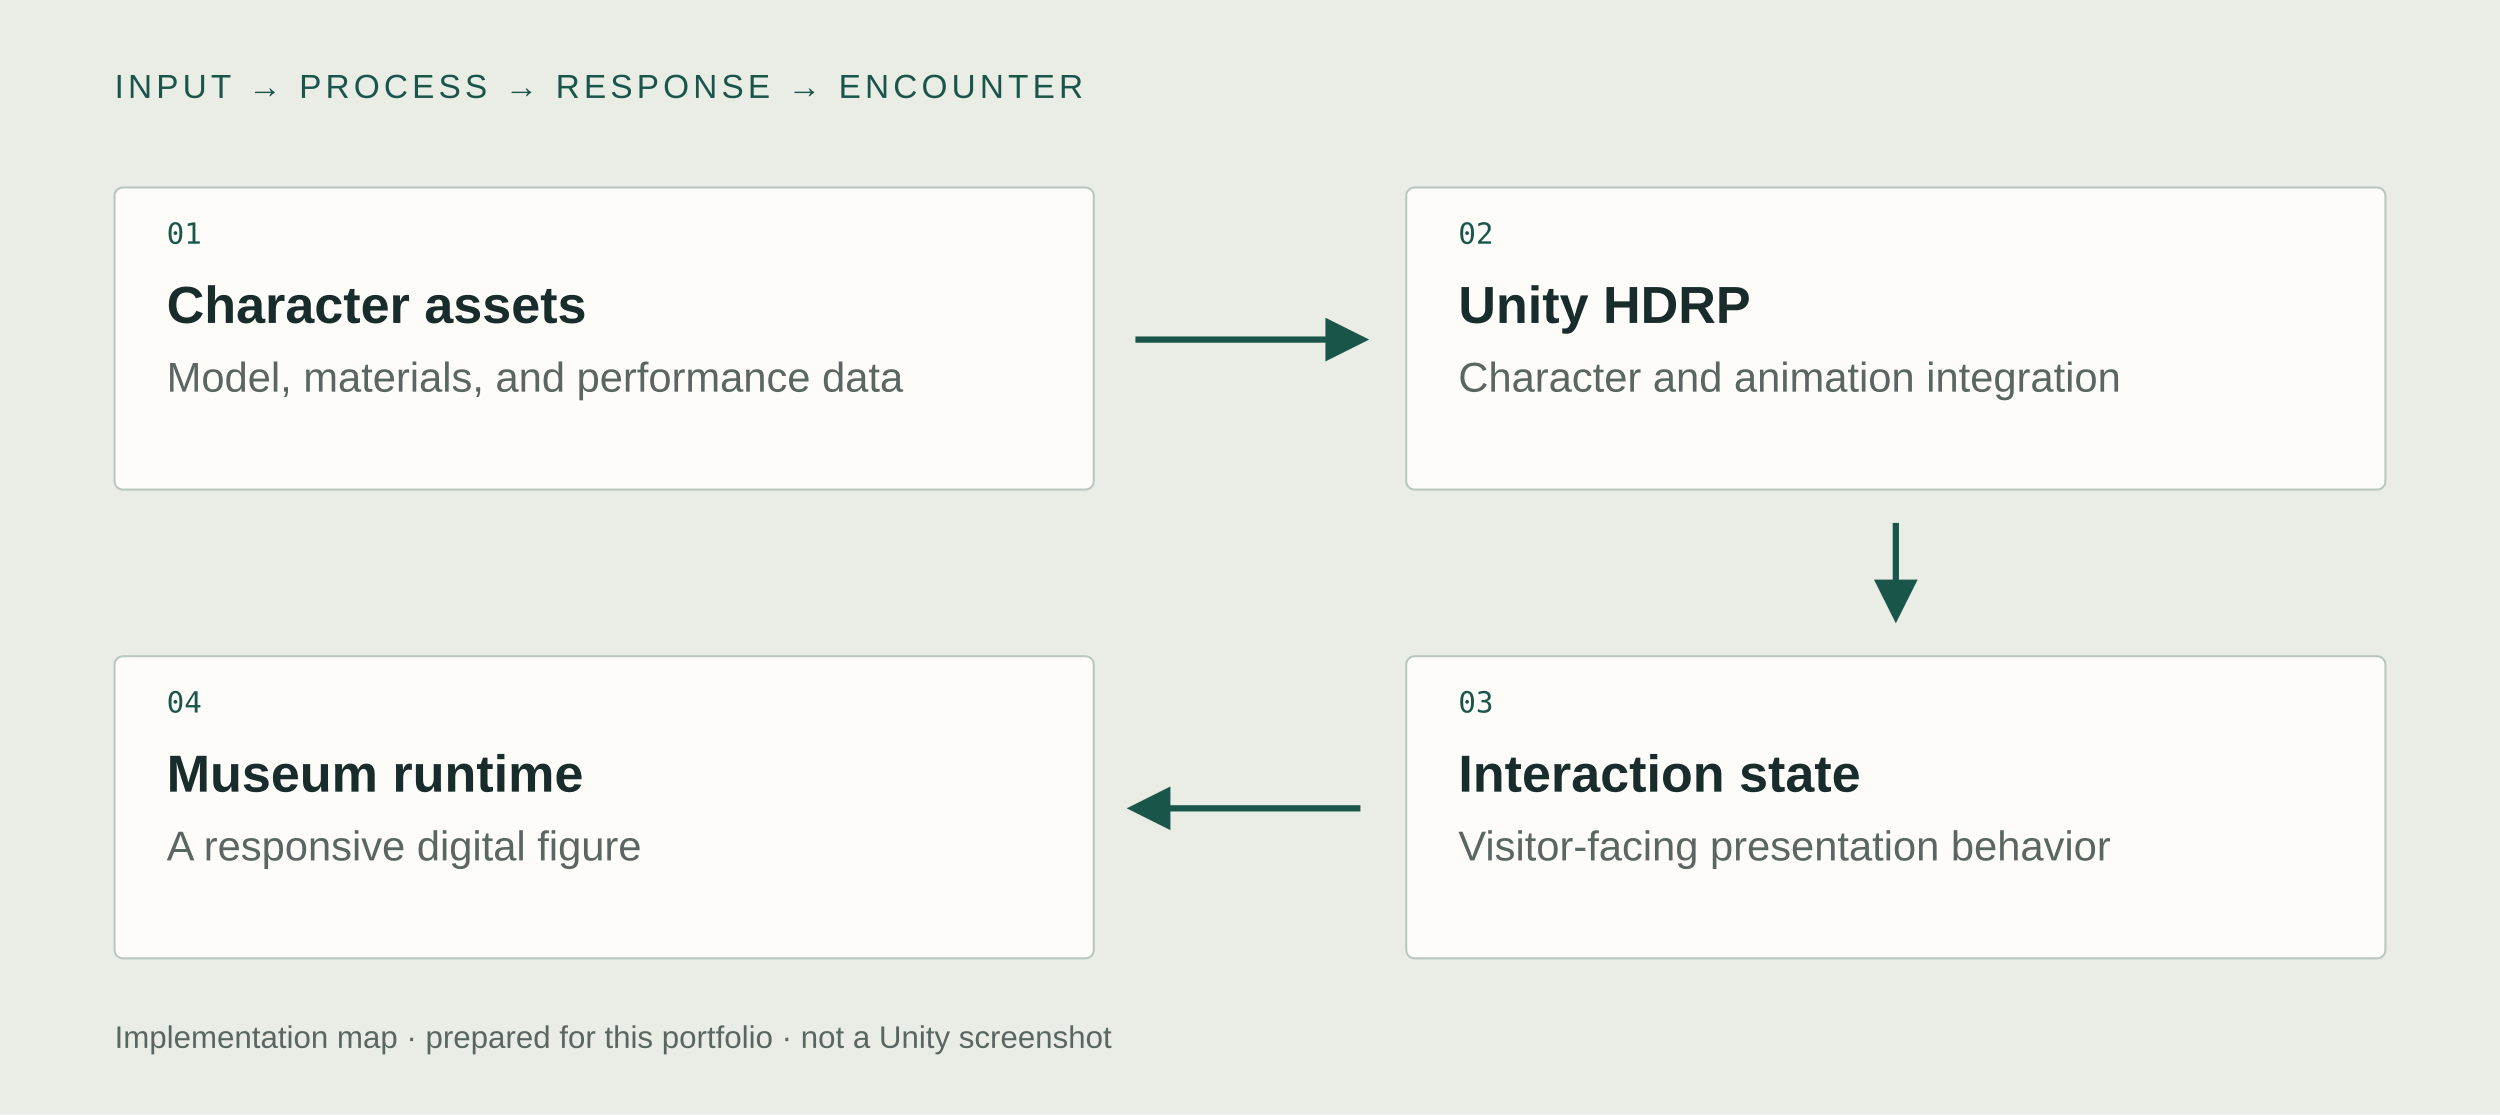
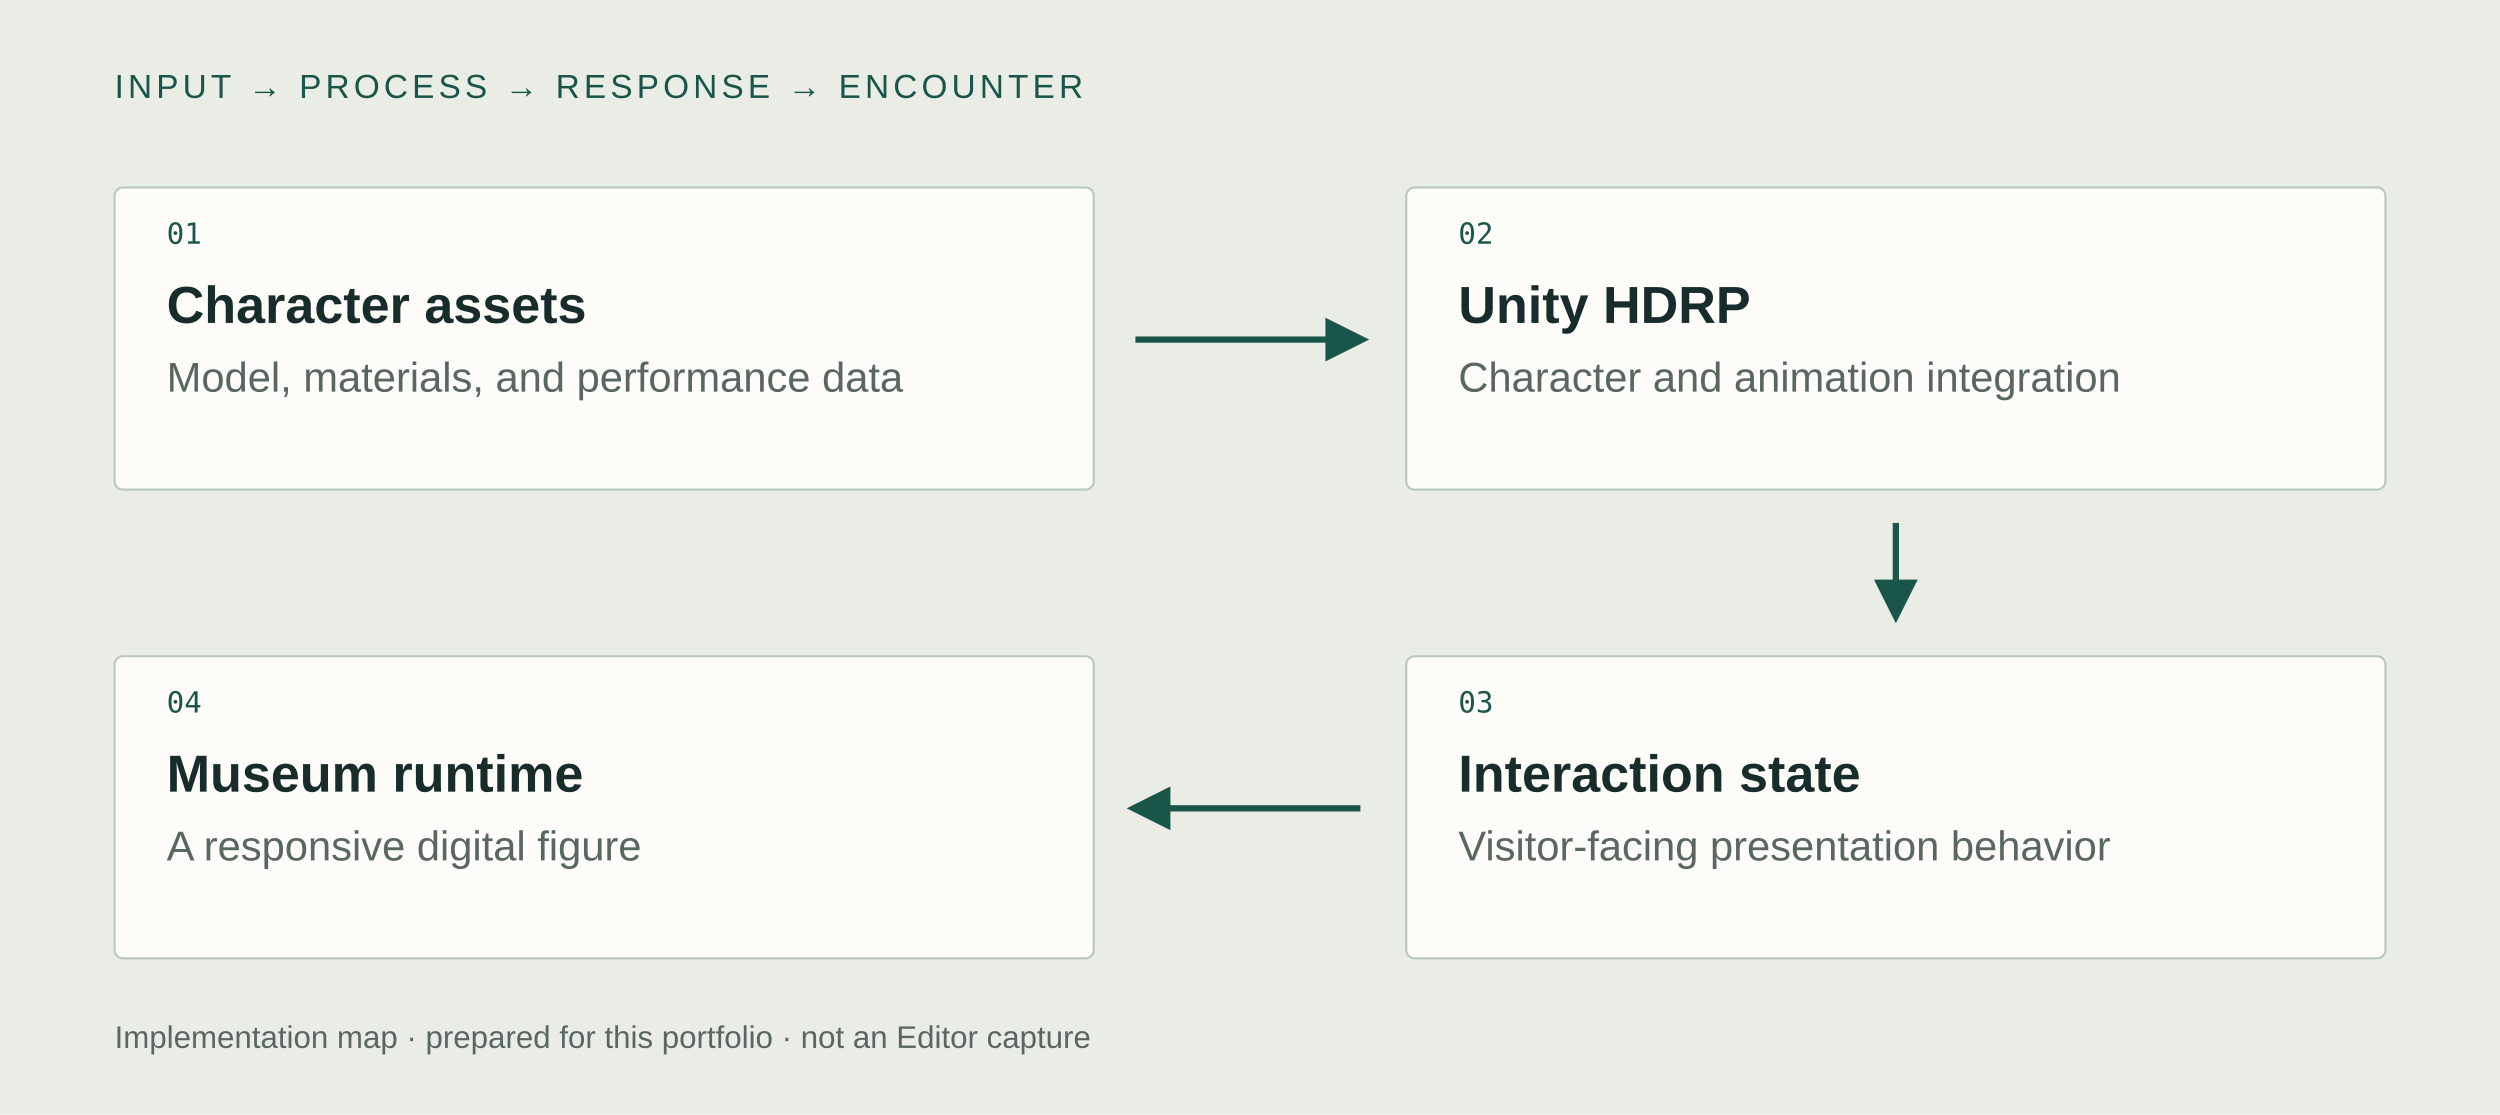
<svg xmlns="http://www.w3.org/2000/svg" viewBox="0 0 1200 535" role="img" aria-labelledby="title description">
  <defs>
    <marker id="arrow" viewBox="0 0 10 10" refX="8" refY="5" markerWidth="7" markerHeight="7" orient="auto-start-reverse">
      <path d="M 0 0 L 10 5 L 0 10 z" fill="#1a554a" />
    </marker>
  </defs>
  <rect width="1200" height="535" fill="#e9ede6" />
  <g font-family="Arial,Helvetica,sans-serif">
    <text x="55" y="47" fill="#1a554a" font-size="16" letter-spacing="2">INPUT → PROCESS → RESPONSE → ENCOUNTER</text>
    <g>
      <rect x="55" y="90" width="470" height="145" rx="4" fill="#fdfcf8" stroke="#b9c7bf" />
      <text x="80" y="117" fill="#1a554a" font-size="14" font-family="monospace">01</text>
      <text x="80" y="155" fill="#182c2b" font-size="25" font-weight="600">Character assets</text>
      <text x="80" y="188" fill="#596661" font-size="20">
        <tspan x="80" dy="0">Model, materials, and performance data</tspan>
      </text>
    </g>
    <g>
      <rect x="675" y="90" width="470" height="145" rx="4" fill="#fdfcf8" stroke="#b9c7bf" />
      <text x="700" y="117" fill="#1a554a" font-size="14" font-family="monospace">02</text>
      <text x="700" y="155" fill="#182c2b" font-size="25" font-weight="600">Unity HDRP</text>
      <text x="700" y="188" fill="#596661" font-size="20">
        <tspan x="700" dy="0">Character and animation integration</tspan>
      </text>
    </g>
    <g>
      <rect x="675" y="315" width="470" height="145" rx="4" fill="#fdfcf8" stroke="#b9c7bf" />
      <text x="700" y="342" fill="#1a554a" font-size="14" font-family="monospace">03</text>
      <text x="700" y="380" fill="#182c2b" font-size="25" font-weight="600">Interaction state</text>
      <text x="700" y="413" fill="#596661" font-size="20">
        <tspan x="700" dy="0">Visitor-facing presentation behavior</tspan>
      </text>
    </g>
    <g>
      <rect x="55" y="315" width="470" height="145" rx="4" fill="#fdfcf8" stroke="#b9c7bf" />
      <text x="80" y="342" fill="#1a554a" font-size="14" font-family="monospace">04</text>
      <text x="80" y="380" fill="#182c2b" font-size="25" font-weight="600">Museum runtime</text>
      <text x="80" y="413" fill="#596661" font-size="20">
        <tspan x="80" dy="0">A responsive digital figure</tspan>
      </text>
    </g>
    <g fill="none" stroke="#1a554a" stroke-width="3" marker-end="url(#arrow)">
      <path d="M 545 163 H 653" />
      <path d="M 910 251 V 295" />
      <path d="M 653 388 H 545" />
    </g>
-     <text x="55" y="503" fill="#596661" font-size="15">Implementation map · prepared for this portfolio · not a Unity screenshot</text>
+     <text x="55" y="503" fill="#596661" font-size="15">Implementation map · prepared for this portfolio · not an Editor capture</text>
  </g>
</svg>
